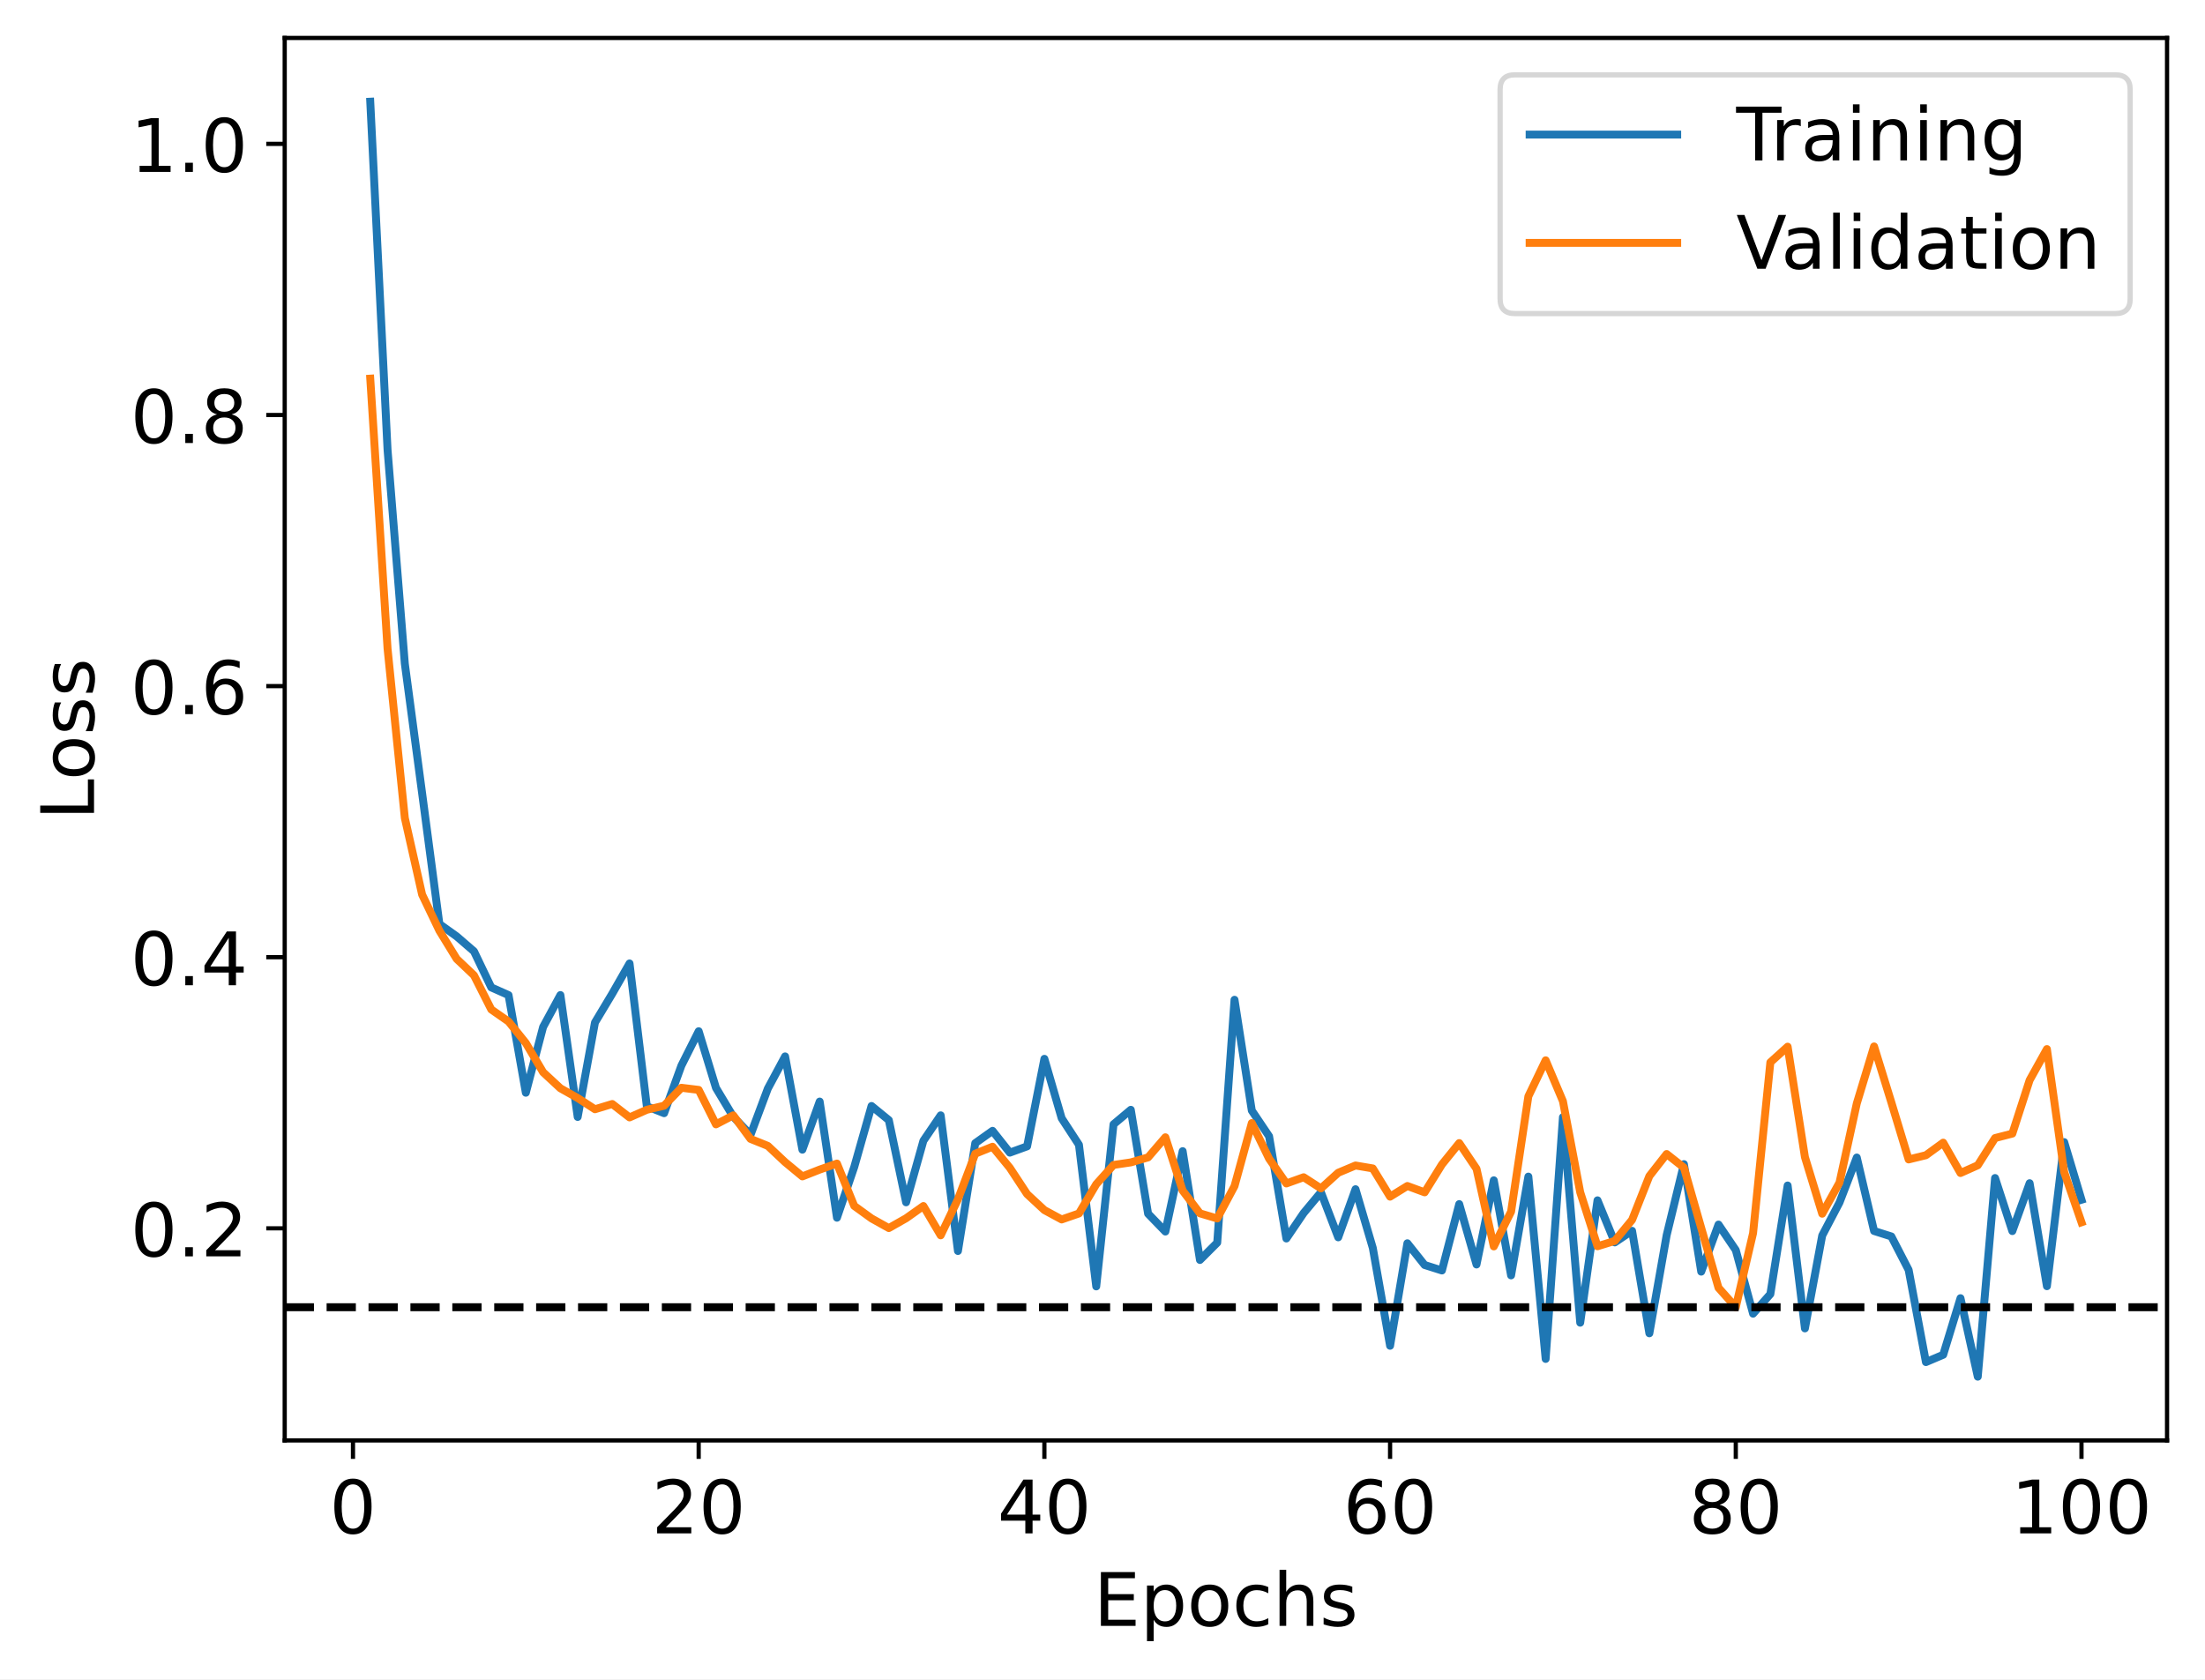
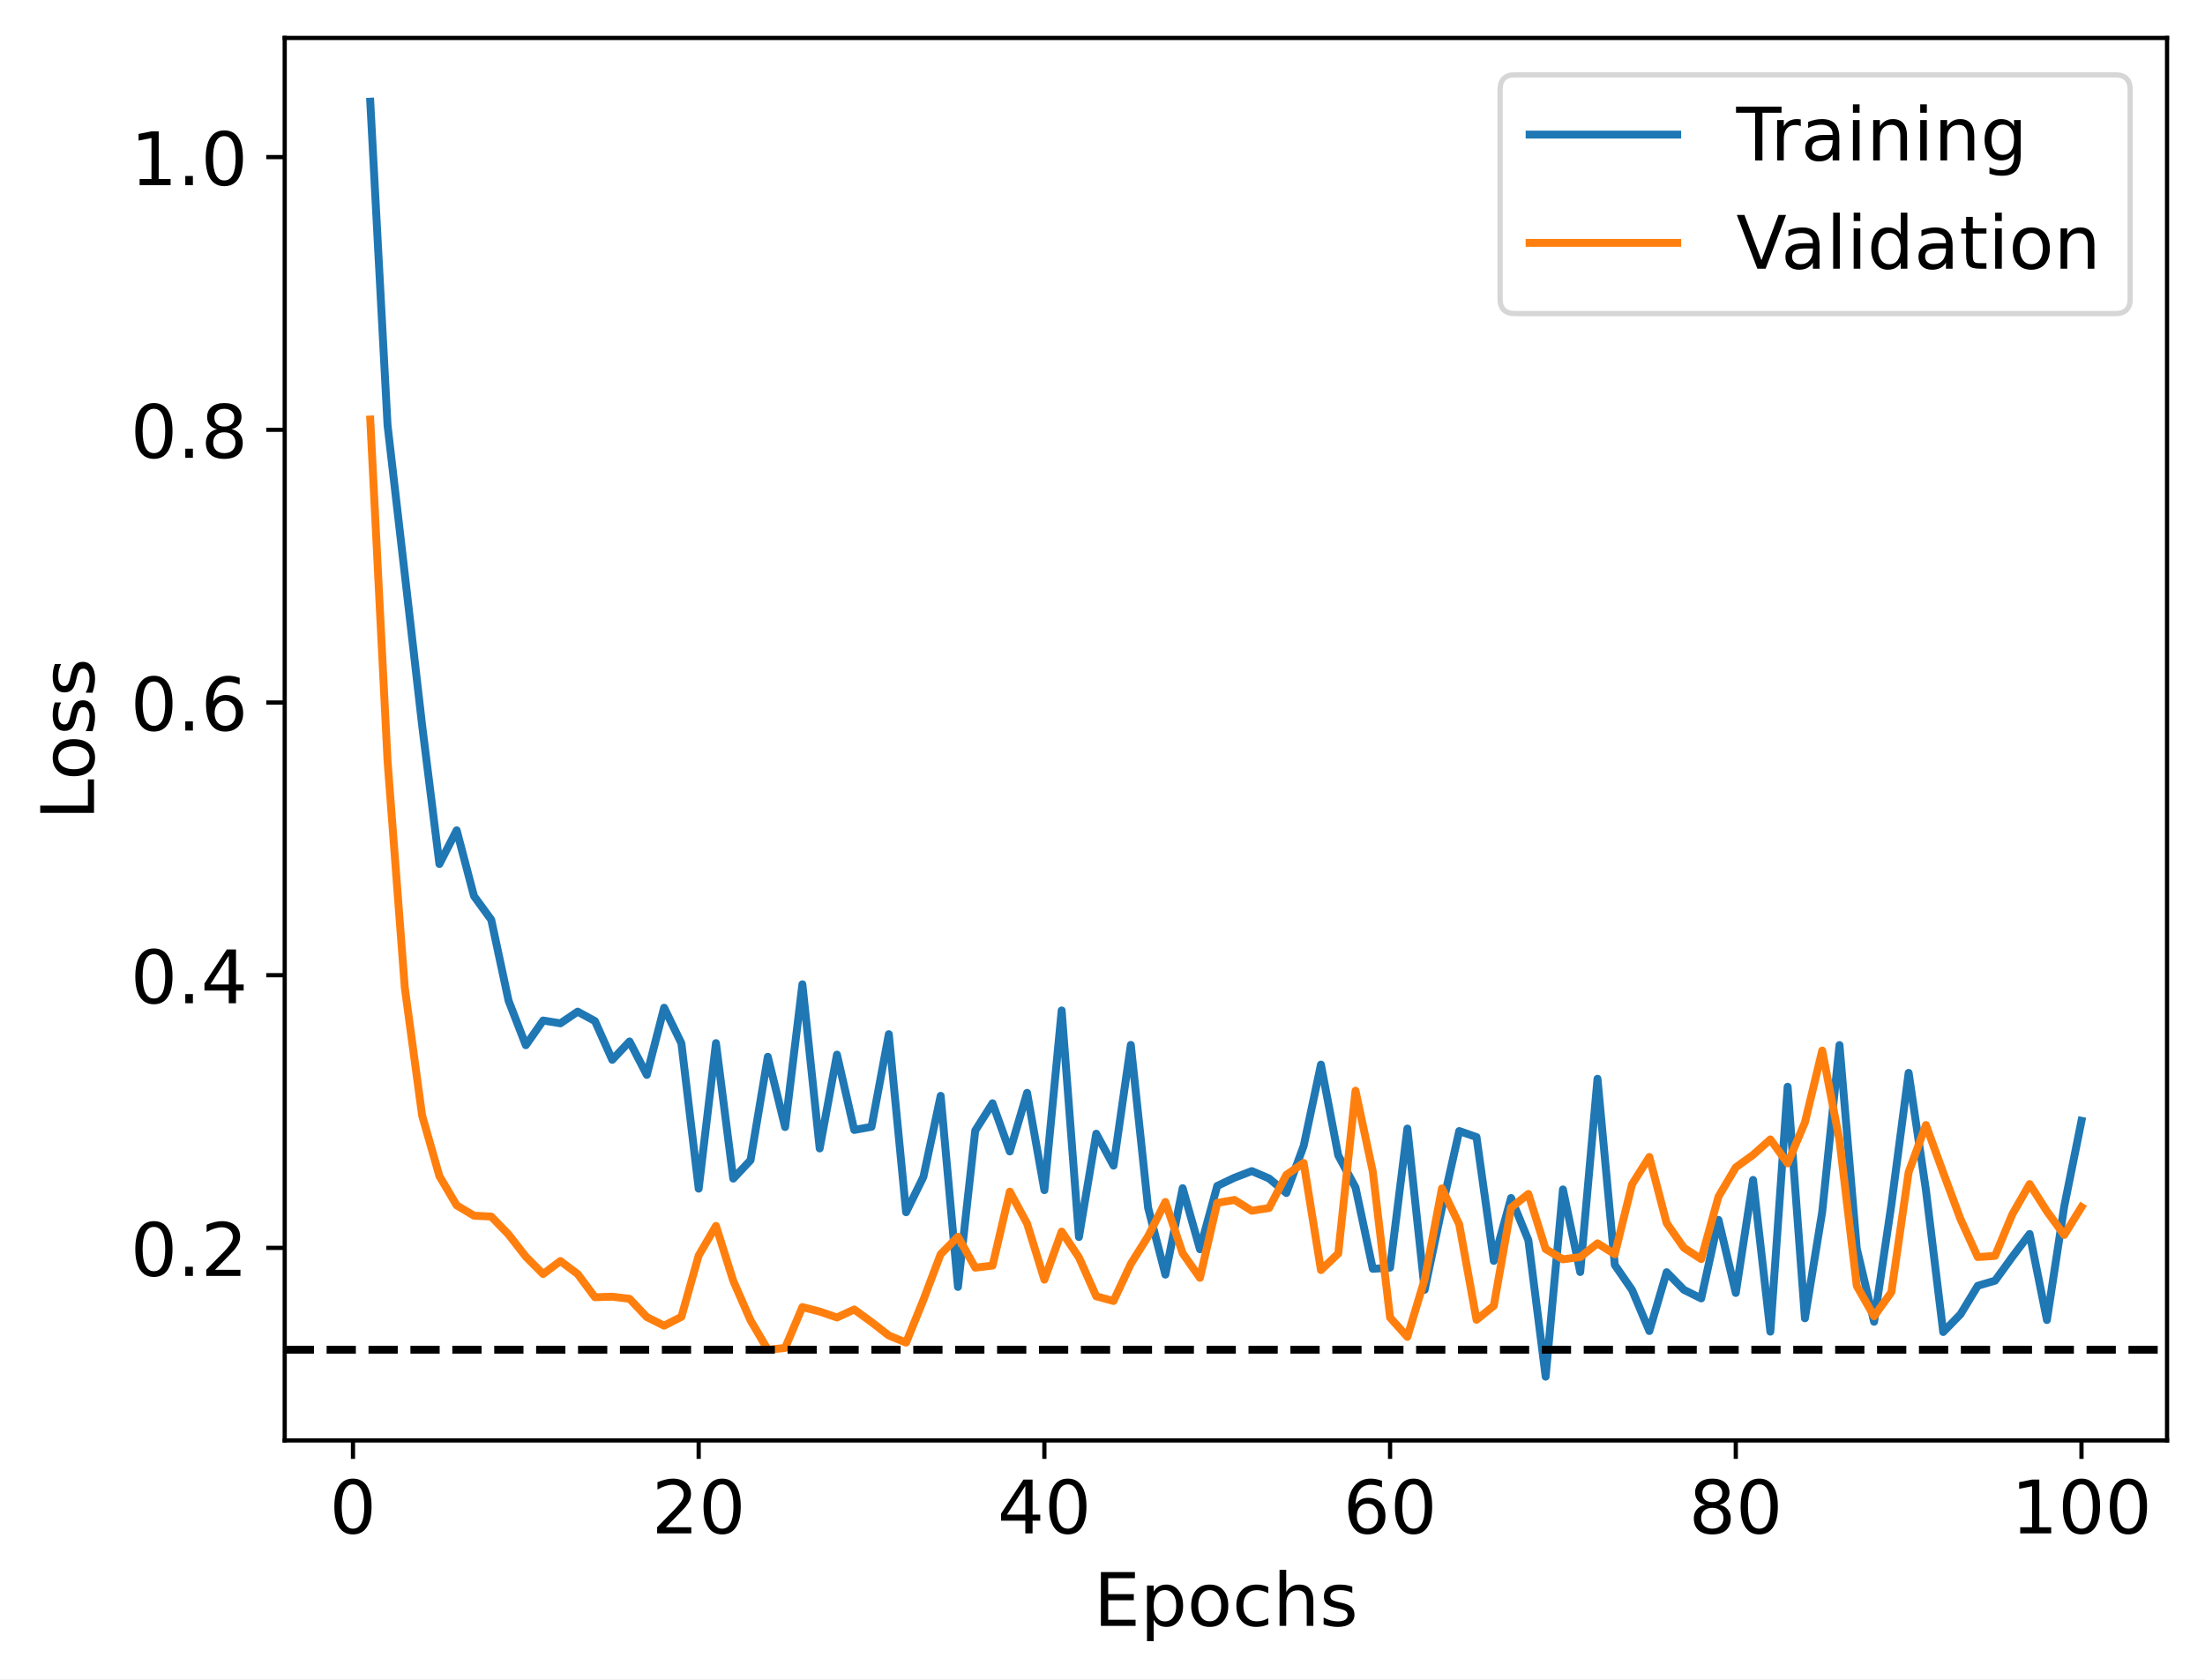
<svg xmlns="http://www.w3.org/2000/svg" xmlns:xlink="http://www.w3.org/1999/xlink" width="418.334pt" height="318.611pt" viewBox="0 0 418.334 318.611" version="1.1">
  <defs>
    <style type="text/css">*{stroke-linejoin: round; stroke-linecap: butt}</style>
  </defs>
  <g id="figure_1">
    <g id="patch_1">
      <path d="M 0 318.611  L 418.334 318.611  L 418.334 0  L 0 0  z " style="fill: #ffffff" />
    </g>
    <g id="axes_1">
      <g id="patch_2">
        <path d="M 54.014 273.312  L 411.134 273.312  L 411.134 7.2  L 54.014 7.2  z " style="fill: #ffffff" />
      </g>
      <g id="matplotlib.axis_1">
        <g id="xtick_1">
          <g id="line2d_1">
            <defs>
-               <path id="m510e91e07d" d="M 0 0  L 0 3.5  " style="stroke: #000000; stroke-width: 0.8" />
-             </defs>
-             <g>
-               <use xlink:href="#m510e91e07d" x="66.967" y="273.312" style="stroke: #000000; stroke-width: 0.8" />
+               <path id="mab7b60d396" d="M 0 0  L 0 3.5  " style="stroke: #000000; stroke-width: 0.8" />
+             </defs>
+             <g>
+               <use xlink:href="#mab7b60d396" x="66.967" y="273.312" style="stroke: #000000; stroke-width: 0.8" />
            </g>
          </g>
          <g id="text_1">
            <g transform="translate(62.51339 290.9498) scale(0.14 -0.14)">
              <defs>
                <path id="DejaVuSans-30" d="M 2034 4250  Q 1547 4250 1301 3770  Q 1056 3291 1056 2328  Q 1056 1369 1301 889  Q 1547 409 2034 409  Q 2525 409 2770 889  Q 3016 1369 3016 2328  Q 3016 3291 2770 3770  Q 2525 4250 2034 4250  z M 2034 4750  Q 2819 4750 3233 4129  Q 3647 3509 3647 2328  Q 3647 1150 3233 529  Q 2819 -91 2034 -91  Q 1250 -91 836 529  Q 422 1150 422 2328  Q 422 3509 836 4129  Q 1250 4750 2034 4750  z " transform="scale(0.015625)" />
              </defs>
              <use xlink:href="#DejaVuSans-30" />
            </g>
          </g>
        </g>
        <g id="xtick_2">
          <g id="line2d_2">
            <g>
-               <use xlink:href="#m510e91e07d" x="132.554" y="273.312" style="stroke: #000000; stroke-width: 0.8" />
+               <use xlink:href="#mab7b60d396" x="132.554" y="273.312" style="stroke: #000000; stroke-width: 0.8" />
            </g>
          </g>
          <g id="text_2">
            <g transform="translate(123.6464 290.9498) scale(0.14 -0.14)">
              <defs>
                <path id="DejaVuSans-32" d="M 1228 531  L 3431 531  L 3431 0  L 469 0  L 469 531  Q 828 903 1448 1529  Q 2069 2156 2228 2338  Q 2531 2678 2651 2914  Q 2772 3150 2772 3378  Q 2772 3750 2511 3984  Q 2250 4219 1831 4219  Q 1534 4219 1204 4116  Q 875 4013 500 3803  L 500 4441  Q 881 4594 1212 4672  Q 1544 4750 1819 4750  Q 2544 4750 2975 4387  Q 3406 4025 3406 3419  Q 3406 3131 3298 2873  Q 3191 2616 2906 2266  Q 2828 2175 2409 1742  Q 1991 1309 1228 531  z " transform="scale(0.015625)" />
              </defs>
              <use xlink:href="#DejaVuSans-32" />
              <use xlink:href="#DejaVuSans-30" x="63.623" />
            </g>
          </g>
        </g>
        <g id="xtick_3">
          <g id="line2d_3">
            <g>
-               <use xlink:href="#m510e91e07d" x="198.141" y="273.312" style="stroke: #000000; stroke-width: 0.8" />
+               <use xlink:href="#mab7b60d396" x="198.141" y="273.312" style="stroke: #000000; stroke-width: 0.8" />
            </g>
          </g>
          <g id="text_3">
            <g transform="translate(189.2332 290.9498) scale(0.14 -0.14)">
              <defs>
                <path id="DejaVuSans-34" d="M 2419 4116  L 825 1625  L 2419 1625  L 2419 4116  z M 2253 4666  L 3047 4666  L 3047 1625  L 3713 1625  L 3713 1100  L 3047 1100  L 3047 0  L 2419 0  L 2419 1100  L 313 1100  L 313 1709  L 2253 4666  z " transform="scale(0.015625)" />
              </defs>
              <use xlink:href="#DejaVuSans-34" />
              <use xlink:href="#DejaVuSans-30" x="63.623" />
            </g>
          </g>
        </g>
        <g id="xtick_4">
          <g id="line2d_4">
            <g>
-               <use xlink:href="#m510e91e07d" x="263.727" y="273.312" style="stroke: #000000; stroke-width: 0.8" />
+               <use xlink:href="#mab7b60d396" x="263.727" y="273.312" style="stroke: #000000; stroke-width: 0.8" />
            </g>
          </g>
          <g id="text_4">
            <g transform="translate(254.82 290.9498) scale(0.14 -0.14)">
              <defs>
                <path id="DejaVuSans-36" d="M 2113 2584  Q 1688 2584 1439 2293  Q 1191 2003 1191 1497  Q 1191 994 1439 701  Q 1688 409 2113 409  Q 2538 409 2786 701  Q 3034 994 3034 1497  Q 3034 2003 2786 2293  Q 2538 2584 2113 2584  z M 3366 4563  L 3366 3988  Q 3128 4100 2886 4159  Q 2644 4219 2406 4219  Q 1781 4219 1451 3797  Q 1122 3375 1075 2522  Q 1259 2794 1537 2939  Q 1816 3084 2150 3084  Q 2853 3084 3261 2657  Q 3669 2231 3669 1497  Q 3669 778 3244 343  Q 2819 -91 2113 -91  Q 1303 -91 875 529  Q 447 1150 447 2328  Q 447 3434 972 4092  Q 1497 4750 2381 4750  Q 2619 4750 2861 4703  Q 3103 4656 3366 4563  z " transform="scale(0.015625)" />
              </defs>
              <use xlink:href="#DejaVuSans-36" />
              <use xlink:href="#DejaVuSans-30" x="63.623" />
            </g>
          </g>
        </g>
        <g id="xtick_5">
          <g id="line2d_5">
            <g>
-               <use xlink:href="#m510e91e07d" x="329.314" y="273.312" style="stroke: #000000; stroke-width: 0.8" />
+               <use xlink:href="#mab7b60d396" x="329.314" y="273.312" style="stroke: #000000; stroke-width: 0.8" />
            </g>
          </g>
          <g id="text_5">
            <g transform="translate(320.4067 290.9498) scale(0.14 -0.14)">
              <defs>
                <path id="DejaVuSans-38" d="M 2034 2216  Q 1584 2216 1326 1975  Q 1069 1734 1069 1313  Q 1069 891 1326 650  Q 1584 409 2034 409  Q 2484 409 2743 651  Q 3003 894 3003 1313  Q 3003 1734 2745 1975  Q 2488 2216 2034 2216  z M 1403 2484  Q 997 2584 770 2862  Q 544 3141 544 3541  Q 544 4100 942 4425  Q 1341 4750 2034 4750  Q 2731 4750 3128 4425  Q 3525 4100 3525 3541  Q 3525 3141 3298 2862  Q 3072 2584 2669 2484  Q 3125 2378 3379 2068  Q 3634 1759 3634 1313  Q 3634 634 3220 271  Q 2806 -91 2034 -91  Q 1263 -91 848 271  Q 434 634 434 1313  Q 434 1759 690 2068  Q 947 2378 1403 2484  z M 1172 3481  Q 1172 3119 1398 2916  Q 1625 2713 2034 2713  Q 2441 2713 2670 2916  Q 2900 3119 2900 3481  Q 2900 3844 2670 4047  Q 2441 4250 2034 4250  Q 1625 4250 1398 4047  Q 1172 3844 1172 3481  z " transform="scale(0.015625)" />
              </defs>
              <use xlink:href="#DejaVuSans-38" />
              <use xlink:href="#DejaVuSans-30" x="63.623" />
            </g>
          </g>
        </g>
        <g id="xtick_6">
          <g id="line2d_6">
            <g>
-               <use xlink:href="#m510e91e07d" x="394.901" y="273.312" style="stroke: #000000; stroke-width: 0.8" />
+               <use xlink:href="#mab7b60d396" x="394.901" y="273.312" style="stroke: #000000; stroke-width: 0.8" />
            </g>
          </g>
          <g id="text_6">
            <g transform="translate(381.5398 290.9498) scale(0.14 -0.14)">
              <defs>
                <path id="DejaVuSans-31" d="M 794 531  L 1825 531  L 1825 4091  L 703 3866  L 703 4441  L 1819 4666  L 2450 4666  L 2450 531  L 3481 531  L 3481 0  L 794 0  L 794 531  z " transform="scale(0.015625)" />
              </defs>
              <use xlink:href="#DejaVuSans-31" />
              <use xlink:href="#DejaVuSans-30" x="63.623" />
              <use xlink:href="#DejaVuSans-30" x="127.246" />
            </g>
          </g>
        </g>
        <g id="text_7">
          <g transform="translate(207.4919 308.4992) scale(0.14 -0.14)">
            <defs>
              <path id="DejaVuSans-45" d="M 628 4666  L 3578 4666  L 3578 4134  L 1259 4134  L 1259 2753  L 3481 2753  L 3481 2222  L 1259 2222  L 1259 531  L 3634 531  L 3634 0  L 628 0  L 628 4666  z " transform="scale(0.015625)" />
              <path id="DejaVuSans-70" d="M 1159 525  L 1159 -1331  L 581 -1331  L 581 3500  L 1159 3500  L 1159 2969  Q 1341 3281 1617 3432  Q 1894 3584 2278 3584  Q 2916 3584 3314 3078  Q 3713 2572 3713 1747  Q 3713 922 3314 415  Q 2916 -91 2278 -91  Q 1894 -91 1617 61  Q 1341 213 1159 525  z M 3116 1747  Q 3116 2381 2855 2742  Q 2594 3103 2138 3103  Q 1681 3103 1420 2742  Q 1159 2381 1159 1747  Q 1159 1113 1420 752  Q 1681 391 2138 391  Q 2594 391 2855 752  Q 3116 1113 3116 1747  z " transform="scale(0.015625)" />
              <path id="DejaVuSans-6f" d="M 1959 3097  Q 1497 3097 1228 2736  Q 959 2375 959 1747  Q 959 1119 1226 758  Q 1494 397 1959 397  Q 2419 397 2687 759  Q 2956 1122 2956 1747  Q 2956 2369 2687 2733  Q 2419 3097 1959 3097  z M 1959 3584  Q 2709 3584 3137 3096  Q 3566 2609 3566 1747  Q 3566 888 3137 398  Q 2709 -91 1959 -91  Q 1206 -91 779 398  Q 353 888 353 1747  Q 353 2609 779 3096  Q 1206 3584 1959 3584  z " transform="scale(0.015625)" />
              <path id="DejaVuSans-63" d="M 3122 3366  L 3122 2828  Q 2878 2963 2633 3030  Q 2388 3097 2138 3097  Q 1578 3097 1268 2742  Q 959 2388 959 1747  Q 959 1106 1268 751  Q 1578 397 2138 397  Q 2388 397 2633 464  Q 2878 531 3122 666  L 3122 134  Q 2881 22 2623 -34  Q 2366 -91 2075 -91  Q 1284 -91 818 406  Q 353 903 353 1747  Q 353 2603 823 3093  Q 1294 3584 2113 3584  Q 2378 3584 2631 3529  Q 2884 3475 3122 3366  z " transform="scale(0.015625)" />
              <path id="DejaVuSans-68" d="M 3513 2113  L 3513 0  L 2938 0  L 2938 2094  Q 2938 2591 2744 2837  Q 2550 3084 2163 3084  Q 1697 3084 1428 2787  Q 1159 2491 1159 1978  L 1159 0  L 581 0  L 581 4863  L 1159 4863  L 1159 2956  Q 1366 3272 1645 3428  Q 1925 3584 2291 3584  Q 2894 3584 3203 3211  Q 3513 2838 3513 2113  z " transform="scale(0.015625)" />
              <path id="DejaVuSans-73" d="M 2834 3397  L 2834 2853  Q 2591 2978 2328 3040  Q 2066 3103 1784 3103  Q 1356 3103 1142 2972  Q 928 2841 928 2578  Q 928 2378 1081 2264  Q 1234 2150 1697 2047  L 1894 2003  Q 2506 1872 2764 1633  Q 3022 1394 3022 966  Q 3022 478 2636 193  Q 2250 -91 1575 -91  Q 1294 -91 989 -36  Q 684 19 347 128  L 347 722  Q 666 556 975 473  Q 1284 391 1588 391  Q 1994 391 2212 530  Q 2431 669 2431 922  Q 2431 1156 2273 1281  Q 2116 1406 1581 1522  L 1381 1569  Q 847 1681 609 1914  Q 372 2147 372 2553  Q 372 3047 722 3315  Q 1072 3584 1716 3584  Q 2034 3584 2315 3537  Q 2597 3491 2834 3397  z " transform="scale(0.015625)" />
            </defs>
            <use xlink:href="#DejaVuSans-45" />
            <use xlink:href="#DejaVuSans-70" x="63.184" />
            <use xlink:href="#DejaVuSans-6f" x="126.66" />
            <use xlink:href="#DejaVuSans-63" x="187.842" />
            <use xlink:href="#DejaVuSans-68" x="242.822" />
            <use xlink:href="#DejaVuSans-73" x="306.201" />
          </g>
        </g>
      </g>
      <g id="matplotlib.axis_2">
        <g id="ytick_1">
          <g id="line2d_7">
            <defs>
-               <path id="m2c7ba3e0b3" d="M 0 0  L -3.5 0  " style="stroke: #000000; stroke-width: 0.8" />
-             </defs>
-             <g>
-               <use xlink:href="#m2c7ba3e0b3" x="54.014" y="233.068" style="stroke: #000000; stroke-width: 0.8" />
+               <path id="m2e52529c3d" d="M 0 0  L -3.5 0  " style="stroke: #000000; stroke-width: 0.8" />
+             </defs>
+             <g>
+               <use xlink:href="#m2e52529c3d" x="54.014" y="236.778" style="stroke: #000000; stroke-width: 0.8" />
            </g>
          </g>
          <g id="text_8">
-             <g transform="translate(24.74938 238.3872) scale(0.14 -0.14)">
+             <g transform="translate(24.74938 242.0968) scale(0.14 -0.14)">
              <defs>
                <path id="DejaVuSans-2e" d="M 684 794  L 1344 794  L 1344 0  L 684 0  L 684 794  z " transform="scale(0.015625)" />
              </defs>
              <use xlink:href="#DejaVuSans-30" />
              <use xlink:href="#DejaVuSans-2e" x="63.623" />
              <use xlink:href="#DejaVuSans-32" x="95.41" />
            </g>
          </g>
        </g>
        <g id="ytick_2">
          <g id="line2d_8">
            <g>
-               <use xlink:href="#m2c7ba3e0b3" x="54.014" y="181.626" style="stroke: #000000; stroke-width: 0.8" />
+               <use xlink:href="#m2e52529c3d" x="54.014" y="185.036" style="stroke: #000000; stroke-width: 0.8" />
            </g>
          </g>
          <g id="text_9">
-             <g transform="translate(24.74938 186.9447) scale(0.14 -0.14)">
+             <g transform="translate(24.74938 190.3548) scale(0.14 -0.14)">
              <use xlink:href="#DejaVuSans-30" />
              <use xlink:href="#DejaVuSans-2e" x="63.623" />
              <use xlink:href="#DejaVuSans-34" x="95.41" />
            </g>
          </g>
        </g>
        <g id="ytick_3">
          <g id="line2d_9">
            <g>
-               <use xlink:href="#m2c7ba3e0b3" x="54.014" y="130.183" style="stroke: #000000; stroke-width: 0.8" />
+               <use xlink:href="#m2e52529c3d" x="54.014" y="133.294" style="stroke: #000000; stroke-width: 0.8" />
            </g>
          </g>
          <g id="text_10">
-             <g transform="translate(24.74938 135.5023) scale(0.14 -0.14)">
+             <g transform="translate(24.74938 138.6128) scale(0.14 -0.14)">
              <use xlink:href="#DejaVuSans-30" />
              <use xlink:href="#DejaVuSans-2e" x="63.623" />
              <use xlink:href="#DejaVuSans-36" x="95.41" />
            </g>
          </g>
        </g>
        <g id="ytick_4">
          <g id="line2d_10">
            <g>
-               <use xlink:href="#m2c7ba3e0b3" x="54.014" y="78.741" style="stroke: #000000; stroke-width: 0.8" />
+               <use xlink:href="#m2e52529c3d" x="54.014" y="81.552" style="stroke: #000000; stroke-width: 0.8" />
            </g>
          </g>
          <g id="text_11">
-             <g transform="translate(24.74938 84.05987) scale(0.14 -0.14)">
+             <g transform="translate(24.74938 86.87072) scale(0.14 -0.14)">
              <use xlink:href="#DejaVuSans-30" />
              <use xlink:href="#DejaVuSans-2e" x="63.623" />
              <use xlink:href="#DejaVuSans-38" x="95.41" />
            </g>
          </g>
        </g>
        <g id="ytick_5">
          <g id="line2d_11">
            <g>
-               <use xlink:href="#m2c7ba3e0b3" x="54.014" y="27.299" style="stroke: #000000; stroke-width: 0.8" />
+               <use xlink:href="#m2e52529c3d" x="54.014" y="29.81" style="stroke: #000000; stroke-width: 0.8" />
            </g>
          </g>
          <g id="text_12">
-             <g transform="translate(24.74938 32.61743) scale(0.14 -0.14)">
+             <g transform="translate(24.74938 35.12867) scale(0.14 -0.14)">
              <use xlink:href="#DejaVuSans-31" />
              <use xlink:href="#DejaVuSans-2e" x="63.623" />
              <use xlink:href="#DejaVuSans-30" x="95.41" />
            </g>
          </g>
        </g>
        <g id="text_13">
          <g transform="translate(17.83781 155.6101) rotate(-90) scale(0.14 -0.14)">
            <defs>
              <path id="DejaVuSans-4c" d="M 628 4666  L 1259 4666  L 1259 531  L 3531 531  L 3531 0  L 628 0  L 628 4666  z " transform="scale(0.015625)" />
            </defs>
            <use xlink:href="#DejaVuSans-4c" />
            <use xlink:href="#DejaVuSans-6f" x="53.963" />
            <use xlink:href="#DejaVuSans-73" x="115.145" />
            <use xlink:href="#DejaVuSans-73" x="167.244" />
          </g>
        </g>
      </g>
      <g id="line2d_12">
-         <path d="M 70.246 19.296  L 73.526 85.339  L 76.805 125.932  L 80.084 150.511  L 83.364 175.327  L 86.643 177.675  L 89.923 180.507  L 93.202 187.355  L 96.481 188.812  L 99.761 207.343  L 103.04 194.858  L 106.319 188.805  L 109.599 211.937  L 112.878 194.012  L 116.157 188.547  L 119.437 182.809  L 122.716 209.914  L 125.995 211.222  L 129.275 202.196  L 132.554 195.67  L 135.833 206.413  L 139.113 211.89  L 142.392 215.319  L 145.671 206.555  L 148.951 200.447  L 152.23 218.143  L 155.509 209.015  L 158.789 231.052  L 162.068 221.427  L 165.347 209.855  L 168.627 212.534  L 171.906 228.134  L 175.185 216.459  L 178.465 211.626  L 181.744 237.372  L 185.023 216.907  L 188.303 214.568  L 191.582 218.706  L 194.861 217.515  L 198.141 200.906  L 201.42 212.182  L 204.699 217.216  L 207.979 244.089  L 211.258 213.33  L 214.537 210.577  L 217.817 230.295  L 221.096 233.679  L 224.375 218.425  L 227.655 239.072  L 230.934 235.793  L 234.213 189.702  L 237.493 210.724  L 240.772 215.6  L 244.051 234.995  L 247.331 230.166  L 250.61 226.229  L 253.889 234.776  L 257.169 225.646  L 260.448 236.788  L 263.727 255.354  L 267.007 235.903  L 270.286 240.027  L 273.565 241.066  L 276.845 228.47  L 280.124 239.931  L 283.404 223.957  L 286.683 241.995  L 289.962 223.251  L 293.242 257.846  L 296.521 211.974  L 299.8 250.974  L 303.08 227.755  L 306.359 235.737  L 309.638 233.537  L 312.918 252.987  L 316.197 234.381  L 319.476 220.887  L 322.756 241.287  L 326.035 232.354  L 329.314 237.201  L 332.594 249.263  L 335.873 245.545  L 339.152 224.941  L 342.432 252.056  L 345.711 234.43  L 348.99 228.169  L 352.27 219.634  L 355.549 233.57  L 358.828 234.611  L 362.108 240.963  L 365.387 258.45  L 368.666 257.058  L 371.946 246.323  L 375.225 261.216  L 378.504 223.523  L 381.784 233.59  L 385.063 224.506  L 388.342 244.048  L 391.622 216.71  L 394.901 227.645  " clip-path="url(#p8a1638e834)" style="fill: none; stroke: #1f77b4; stroke-width: 1.5; stroke-linecap: square" />
+         <path d="M 70.246 19.296  L 73.526 80.677  L 76.805 109.028  L 80.084 137.608  L 83.364 163.935  L 86.643 157.548  L 89.923 170.02  L 93.202 174.522  L 96.481 189.865  L 99.761 198.329  L 103.04 193.637  L 106.319 194.172  L 109.599 191.953  L 112.878 193.746  L 116.157 201.095  L 119.437 197.609  L 122.716 203.959  L 125.995 191.211  L 129.275 197.967  L 132.554 225.546  L 135.833 197.927  L 139.113 223.637  L 142.392 220.145  L 145.671 200.516  L 148.951 213.85  L 152.23 186.763  L 155.509 217.911  L 158.789 200.111  L 162.068 214.403  L 165.347 213.805  L 168.627 196.228  L 171.906 230.014  L 175.185 223.31  L 178.465 207.929  L 181.744 244.189  L 185.023 214.522  L 188.303 209.338  L 191.582 218.485  L 194.861 207.359  L 198.141 225.823  L 201.42 191.726  L 204.699 234.721  L 207.979 215.111  L 211.258 221.168  L 214.537 198.262  L 217.817 229.153  L 221.096 241.852  L 224.375 225.451  L 227.655 237.036  L 230.934 225.026  L 234.213 223.46  L 237.493 222.204  L 240.772 223.604  L 244.051 226.368  L 247.331 217.433  L 250.61 202  L 253.889 219.223  L 257.169 225.321  L 260.448 240.753  L 263.727 240.531  L 267.007 214.137  L 270.286 244.73  L 273.565 229.23  L 276.845 214.606  L 280.124 215.752  L 283.404 239.243  L 286.683 227.317  L 289.962 235.319  L 293.242 261.216  L 296.521 225.69  L 299.8 241.36  L 303.08 204.687  L 306.359 240.016  L 309.638 244.762  L 312.918 252.558  L 316.197 241.395  L 319.476 244.741  L 322.756 246.368  L 326.035 231.462  L 329.314 245.33  L 332.594 223.884  L 335.873 252.674  L 339.152 206.203  L 342.432 250.137  L 345.711 229.94  L 348.99 198.295  L 352.27 236.914  L 355.549 250.796  L 358.828 228.612  L 362.108 203.566  L 365.387 225.808  L 368.666 252.741  L 371.946 249.377  L 375.225 243.97  L 378.504 242.999  L 381.784 238.475  L 385.063 234.139  L 388.342 250.466  L 391.622 228.925  L 394.901 212.671  " clip-path="url(#pbcd6595b9a)" style="fill: none; stroke: #1f77b4; stroke-width: 1.5; stroke-linecap: square" />
      </g>
      <g id="line2d_13">
-         <path d="M 70.246 71.844  L 73.526 123.06  L 76.805 155.211  L 80.084 169.744  L 83.364 176.595  L 86.643 181.945  L 89.923 185.063  L 93.202 191.542  L 96.481 193.828  L 99.761 197.911  L 103.04 203.454  L 106.319 206.495  L 109.599 208.342  L 112.878 210.474  L 116.157 209.476  L 119.437 212.023  L 122.716 210.574  L 125.995 209.8  L 129.275 206.398  L 132.554 206.8  L 135.833 213.341  L 139.113 211.632  L 142.392 216.101  L 145.671 217.423  L 148.951 220.507  L 152.23 223.217  L 155.509 221.926  L 158.789 220.777  L 162.068 228.815  L 165.347 231.189  L 168.627 233.02  L 171.906 231.16  L 175.185 228.835  L 178.465 234.4  L 181.744 227.556  L 185.023 218.91  L 188.303 217.583  L 191.582 221.583  L 194.861 226.57  L 198.141 229.612  L 201.42 231.386  L 204.699 230.25  L 207.979 224.706  L 211.258 221.042  L 214.537 220.559  L 217.817 219.609  L 221.096 215.793  L 224.375 225.913  L 227.655 230.226  L 230.934 231.198  L 234.213 225.051  L 237.493 213.094  L 240.772 219.849  L 244.051 224.555  L 247.331 223.375  L 250.61 225.494  L 253.889 222.523  L 257.169 221.145  L 260.448 221.702  L 263.727 227.058  L 267.007 225.033  L 270.286 226.24  L 273.565 220.951  L 276.845 216.891  L 280.124 221.773  L 283.404 236.502  L 286.683 229.9  L 289.962 208.023  L 293.242 201.188  L 296.521 208.954  L 299.8 226.223  L 303.08 236.471  L 306.359 235.457  L 309.638 231.461  L 312.918 223.156  L 316.197 218.967  L 319.476 221.549  L 322.756 233.003  L 326.035 244.353  L 329.314 248.041  L 332.594 233.981  L 335.873 201.572  L 339.152 198.603  L 342.432 219.553  L 345.711 230.297  L 348.99 224.39  L 352.27 209.375  L 355.549 198.554  L 358.828 209.171  L 362.108 219.997  L 365.387 219.197  L 368.666 216.813  L 371.946 222.573  L 375.225 221.108  L 378.504 215.94  L 381.784 215.093  L 385.063 204.952  L 388.342 199.055  L 391.622 222.412  L 394.901 231.921  " clip-path="url(#p8a1638e834)" style="fill: none; stroke: #ff7f0e; stroke-width: 1.5; stroke-linecap: square" />
+         <path d="M 70.246 79.604  L 73.526 144.385  L 76.805 187.478  L 80.084 211.664  L 83.364 223.154  L 86.643 228.709  L 89.923 230.667  L 93.202 230.837  L 96.481 234.229  L 99.761 238.441  L 103.04 241.739  L 106.319 239.273  L 109.599 241.742  L 112.878 246.14  L 116.157 246.042  L 119.437 246.441  L 122.716 249.906  L 125.995 251.541  L 129.275 249.861  L 132.554 238.227  L 135.833 232.609  L 139.113 243.023  L 142.392 250.53  L 145.671 256.097  L 148.951 255.767  L 152.23 248.011  L 155.509 248.858  L 158.789 249.983  L 162.068 248.47  L 165.347 250.853  L 168.627 253.405  L 171.906 254.754  L 175.185 246.657  L 178.465 237.976  L 181.744 234.656  L 185.023 240.537  L 188.303 240.138  L 191.582 226.108  L 194.861 232.167  L 198.141 242.81  L 201.42 233.684  L 204.699 238.587  L 207.979 245.967  L 211.258 246.853  L 214.537 239.819  L 217.817 234.579  L 221.096 228.067  L 224.375 237.805  L 227.655 242.464  L 230.934 228.244  L 234.213 227.684  L 237.493 229.73  L 240.772 229.213  L 244.051 222.923  L 247.331 220.664  L 250.61 240.986  L 253.889 237.853  L 257.169 206.957  L 260.448 222.322  L 263.727 250.008  L 267.007 253.664  L 270.286 242.75  L 273.565 225.495  L 276.845 232.324  L 280.124 250.427  L 283.404 247.764  L 286.683 229.153  L 289.962 226.543  L 293.242 237.006  L 296.521 238.949  L 299.8 238.529  L 303.08 235.92  L 306.359 237.983  L 309.638 224.704  L 312.918 219.527  L 316.197 232.081  L 319.476 236.77  L 322.756 238.905  L 326.035 227.046  L 329.314 221.501  L 332.594 219.131  L 335.873 216.198  L 339.152 220.736  L 342.432 212.967  L 345.711 199.343  L 348.99 216.37  L 352.27 244.004  L 355.549 249.755  L 358.828 245.184  L 362.108 222.419  L 365.387 213.464  L 368.666 222.496  L 371.946 231.314  L 375.225 238.522  L 378.504 238.295  L 381.784 230.399  L 385.063 224.675  L 388.342 229.837  L 391.622 234.329  L 394.901 229.04  " clip-path="url(#pbcd6595b9a)" style="fill: none; stroke: #ff7f0e; stroke-width: 1.5; stroke-linecap: square" />
      </g>
      <g id="line2d_14">
-         <path d="M 54.014 248.041  L 411.134 248.041  " clip-path="url(#p8a1638e834)" style="fill: none; stroke-dasharray: 5.55,2.4; stroke-dashoffset: 0; stroke: #000000; stroke-width: 1.5" />
+         <path d="M 54.014 256.097  L 411.134 256.097  " clip-path="url(#pbcd6595b9a)" style="fill: none; stroke-dasharray: 5.55,2.4; stroke-dashoffset: 0; stroke: #000000; stroke-width: 1.5" />
      </g>
      <g id="patch_3">
        <path d="M 54.014 273.312  L 54.014 7.2  " style="fill: none; stroke: #000000; stroke-width: 0.8; stroke-linejoin: miter; stroke-linecap: square" />
      </g>
      <g id="patch_4">
        <path d="M 411.134 273.312  L 411.134 7.2  " style="fill: none; stroke: #000000; stroke-width: 0.8; stroke-linejoin: miter; stroke-linecap: square" />
      </g>
      <g id="patch_5">
        <path d="M 54.014 273.312  L 411.134 273.312  " style="fill: none; stroke: #000000; stroke-width: 0.8; stroke-linejoin: miter; stroke-linecap: square" />
      </g>
      <g id="patch_6">
        <path d="M 54.014 7.2  L 411.134 7.2  " style="fill: none; stroke: #000000; stroke-width: 0.8; stroke-linejoin: miter; stroke-linecap: square" />
      </g>
      <g id="legend_1">
        <g id="patch_7">
          <path d="M 287.4 59.499  L 401.334 59.499  Q 404.134 59.499 404.134 56.699  L 404.134 17  Q 404.134 14.2 401.334 14.2  L 287.4 14.2  Q 284.6 14.2 284.6 17  L 284.6 56.699  Q 284.6 59.499 287.4 59.499  z " style="fill: #ffffff; opacity: 0.8; stroke: #cccccc; stroke-linejoin: miter" />
        </g>
        <g id="line2d_15">
          <path d="M 290.2 25.538  L 304.2 25.538  L 318.2 25.538  " style="fill: none; stroke: #1f77b4; stroke-width: 1.5; stroke-linecap: square" />
        </g>
        <g id="text_14">
          <g transform="translate(329.4 30.43781) scale(0.14 -0.14)">
            <defs>
              <path id="DejaVuSans-54" d="M -19 4666  L 3928 4666  L 3928 4134  L 2272 4134  L 2272 0  L 1638 0  L 1638 4134  L -19 4134  L -19 4666  z " transform="scale(0.015625)" />
              <path id="DejaVuSans-72" d="M 2631 2963  Q 2534 3019 2420 3045  Q 2306 3072 2169 3072  Q 1681 3072 1420 2755  Q 1159 2438 1159 1844  L 1159 0  L 581 0  L 581 3500  L 1159 3500  L 1159 2956  Q 1341 3275 1631 3429  Q 1922 3584 2338 3584  Q 2397 3584 2469 3576  Q 2541 3569 2628 3553  L 2631 2963  z " transform="scale(0.015625)" />
              <path id="DejaVuSans-61" d="M 2194 1759  Q 1497 1759 1228 1600  Q 959 1441 959 1056  Q 959 750 1161 570  Q 1363 391 1709 391  Q 2188 391 2477 730  Q 2766 1069 2766 1631  L 2766 1759  L 2194 1759  z M 3341 1997  L 3341 0  L 2766 0  L 2766 531  Q 2569 213 2275 61  Q 1981 -91 1556 -91  Q 1019 -91 701 211  Q 384 513 384 1019  Q 384 1609 779 1909  Q 1175 2209 1959 2209  L 2766 2209  L 2766 2266  Q 2766 2663 2505 2880  Q 2244 3097 1772 3097  Q 1472 3097 1187 3025  Q 903 2953 641 2809  L 641 3341  Q 956 3463 1253 3523  Q 1550 3584 1831 3584  Q 2591 3584 2966 3190  Q 3341 2797 3341 1997  z " transform="scale(0.015625)" />
              <path id="DejaVuSans-69" d="M 603 3500  L 1178 3500  L 1178 0  L 603 0  L 603 3500  z M 603 4863  L 1178 4863  L 1178 4134  L 603 4134  L 603 4863  z " transform="scale(0.015625)" />
              <path id="DejaVuSans-6e" d="M 3513 2113  L 3513 0  L 2938 0  L 2938 2094  Q 2938 2591 2744 2837  Q 2550 3084 2163 3084  Q 1697 3084 1428 2787  Q 1159 2491 1159 1978  L 1159 0  L 581 0  L 581 3500  L 1159 3500  L 1159 2956  Q 1366 3272 1645 3428  Q 1925 3584 2291 3584  Q 2894 3584 3203 3211  Q 3513 2838 3513 2113  z " transform="scale(0.015625)" />
              <path id="DejaVuSans-67" d="M 2906 1791  Q 2906 2416 2648 2759  Q 2391 3103 1925 3103  Q 1463 3103 1205 2759  Q 947 2416 947 1791  Q 947 1169 1205 825  Q 1463 481 1925 481  Q 2391 481 2648 825  Q 2906 1169 2906 1791  z M 3481 434  Q 3481 -459 3084 -895  Q 2688 -1331 1869 -1331  Q 1566 -1331 1297 -1286  Q 1028 -1241 775 -1147  L 775 -588  Q 1028 -725 1275 -790  Q 1522 -856 1778 -856  Q 2344 -856 2625 -561  Q 2906 -266 2906 331  L 2906 616  Q 2728 306 2450 153  Q 2172 0 1784 0  Q 1141 0 747 490  Q 353 981 353 1791  Q 353 2603 747 3093  Q 1141 3584 1784 3584  Q 2172 3584 2450 3431  Q 2728 3278 2906 2969  L 2906 3500  L 3481 3500  L 3481 434  z " transform="scale(0.015625)" />
            </defs>
            <use xlink:href="#DejaVuSans-54" />
            <use xlink:href="#DejaVuSans-72" x="46.334" />
            <use xlink:href="#DejaVuSans-61" x="87.447" />
            <use xlink:href="#DejaVuSans-69" x="148.727" />
            <use xlink:href="#DejaVuSans-6e" x="176.51" />
            <use xlink:href="#DejaVuSans-69" x="239.889" />
            <use xlink:href="#DejaVuSans-6e" x="267.672" />
            <use xlink:href="#DejaVuSans-67" x="331.051" />
          </g>
        </g>
        <g id="line2d_16">
          <path d="M 290.2 46.087  L 304.2 46.087  L 318.2 46.087  " style="fill: none; stroke: #ff7f0e; stroke-width: 1.5; stroke-linecap: square" />
        </g>
        <g id="text_15">
          <g transform="translate(329.4 50.98719) scale(0.14 -0.14)">
            <defs>
              <path id="DejaVuSans-56" d="M 1831 0  L 50 4666  L 709 4666  L 2188 738  L 3669 4666  L 4325 4666  L 2547 0  L 1831 0  z " transform="scale(0.015625)" />
              <path id="DejaVuSans-6c" d="M 603 4863  L 1178 4863  L 1178 0  L 603 0  L 603 4863  z " transform="scale(0.015625)" />
              <path id="DejaVuSans-64" d="M 2906 2969  L 2906 4863  L 3481 4863  L 3481 0  L 2906 0  L 2906 525  Q 2725 213 2448 61  Q 2172 -91 1784 -91  Q 1150 -91 751 415  Q 353 922 353 1747  Q 353 2572 751 3078  Q 1150 3584 1784 3584  Q 2172 3584 2448 3432  Q 2725 3281 2906 2969  z M 947 1747  Q 947 1113 1208 752  Q 1469 391 1925 391  Q 2381 391 2643 752  Q 2906 1113 2906 1747  Q 2906 2381 2643 2742  Q 2381 3103 1925 3103  Q 1469 3103 1208 2742  Q 947 2381 947 1747  z " transform="scale(0.015625)" />
              <path id="DejaVuSans-74" d="M 1172 4494  L 1172 3500  L 2356 3500  L 2356 3053  L 1172 3053  L 1172 1153  Q 1172 725 1289 603  Q 1406 481 1766 481  L 2356 481  L 2356 0  L 1766 0  Q 1100 0 847 248  Q 594 497 594 1153  L 594 3053  L 172 3053  L 172 3500  L 594 3500  L 594 4494  L 1172 4494  z " transform="scale(0.015625)" />
            </defs>
            <use xlink:href="#DejaVuSans-56" />
            <use xlink:href="#DejaVuSans-61" x="60.658" />
            <use xlink:href="#DejaVuSans-6c" x="121.938" />
            <use xlink:href="#DejaVuSans-69" x="149.721" />
            <use xlink:href="#DejaVuSans-64" x="177.504" />
            <use xlink:href="#DejaVuSans-61" x="240.98" />
            <use xlink:href="#DejaVuSans-74" x="302.26" />
            <use xlink:href="#DejaVuSans-69" x="341.469" />
            <use xlink:href="#DejaVuSans-6f" x="369.252" />
            <use xlink:href="#DejaVuSans-6e" x="430.434" />
          </g>
        </g>
      </g>
    </g>
  </g>
  <defs>
-     <clipPath id="p8a1638e834">
+     <clipPath id="pbcd6595b9a">
      <rect x="54.014" y="7.2" width="357.12" height="266.112" />
    </clipPath>
  </defs>
</svg>
